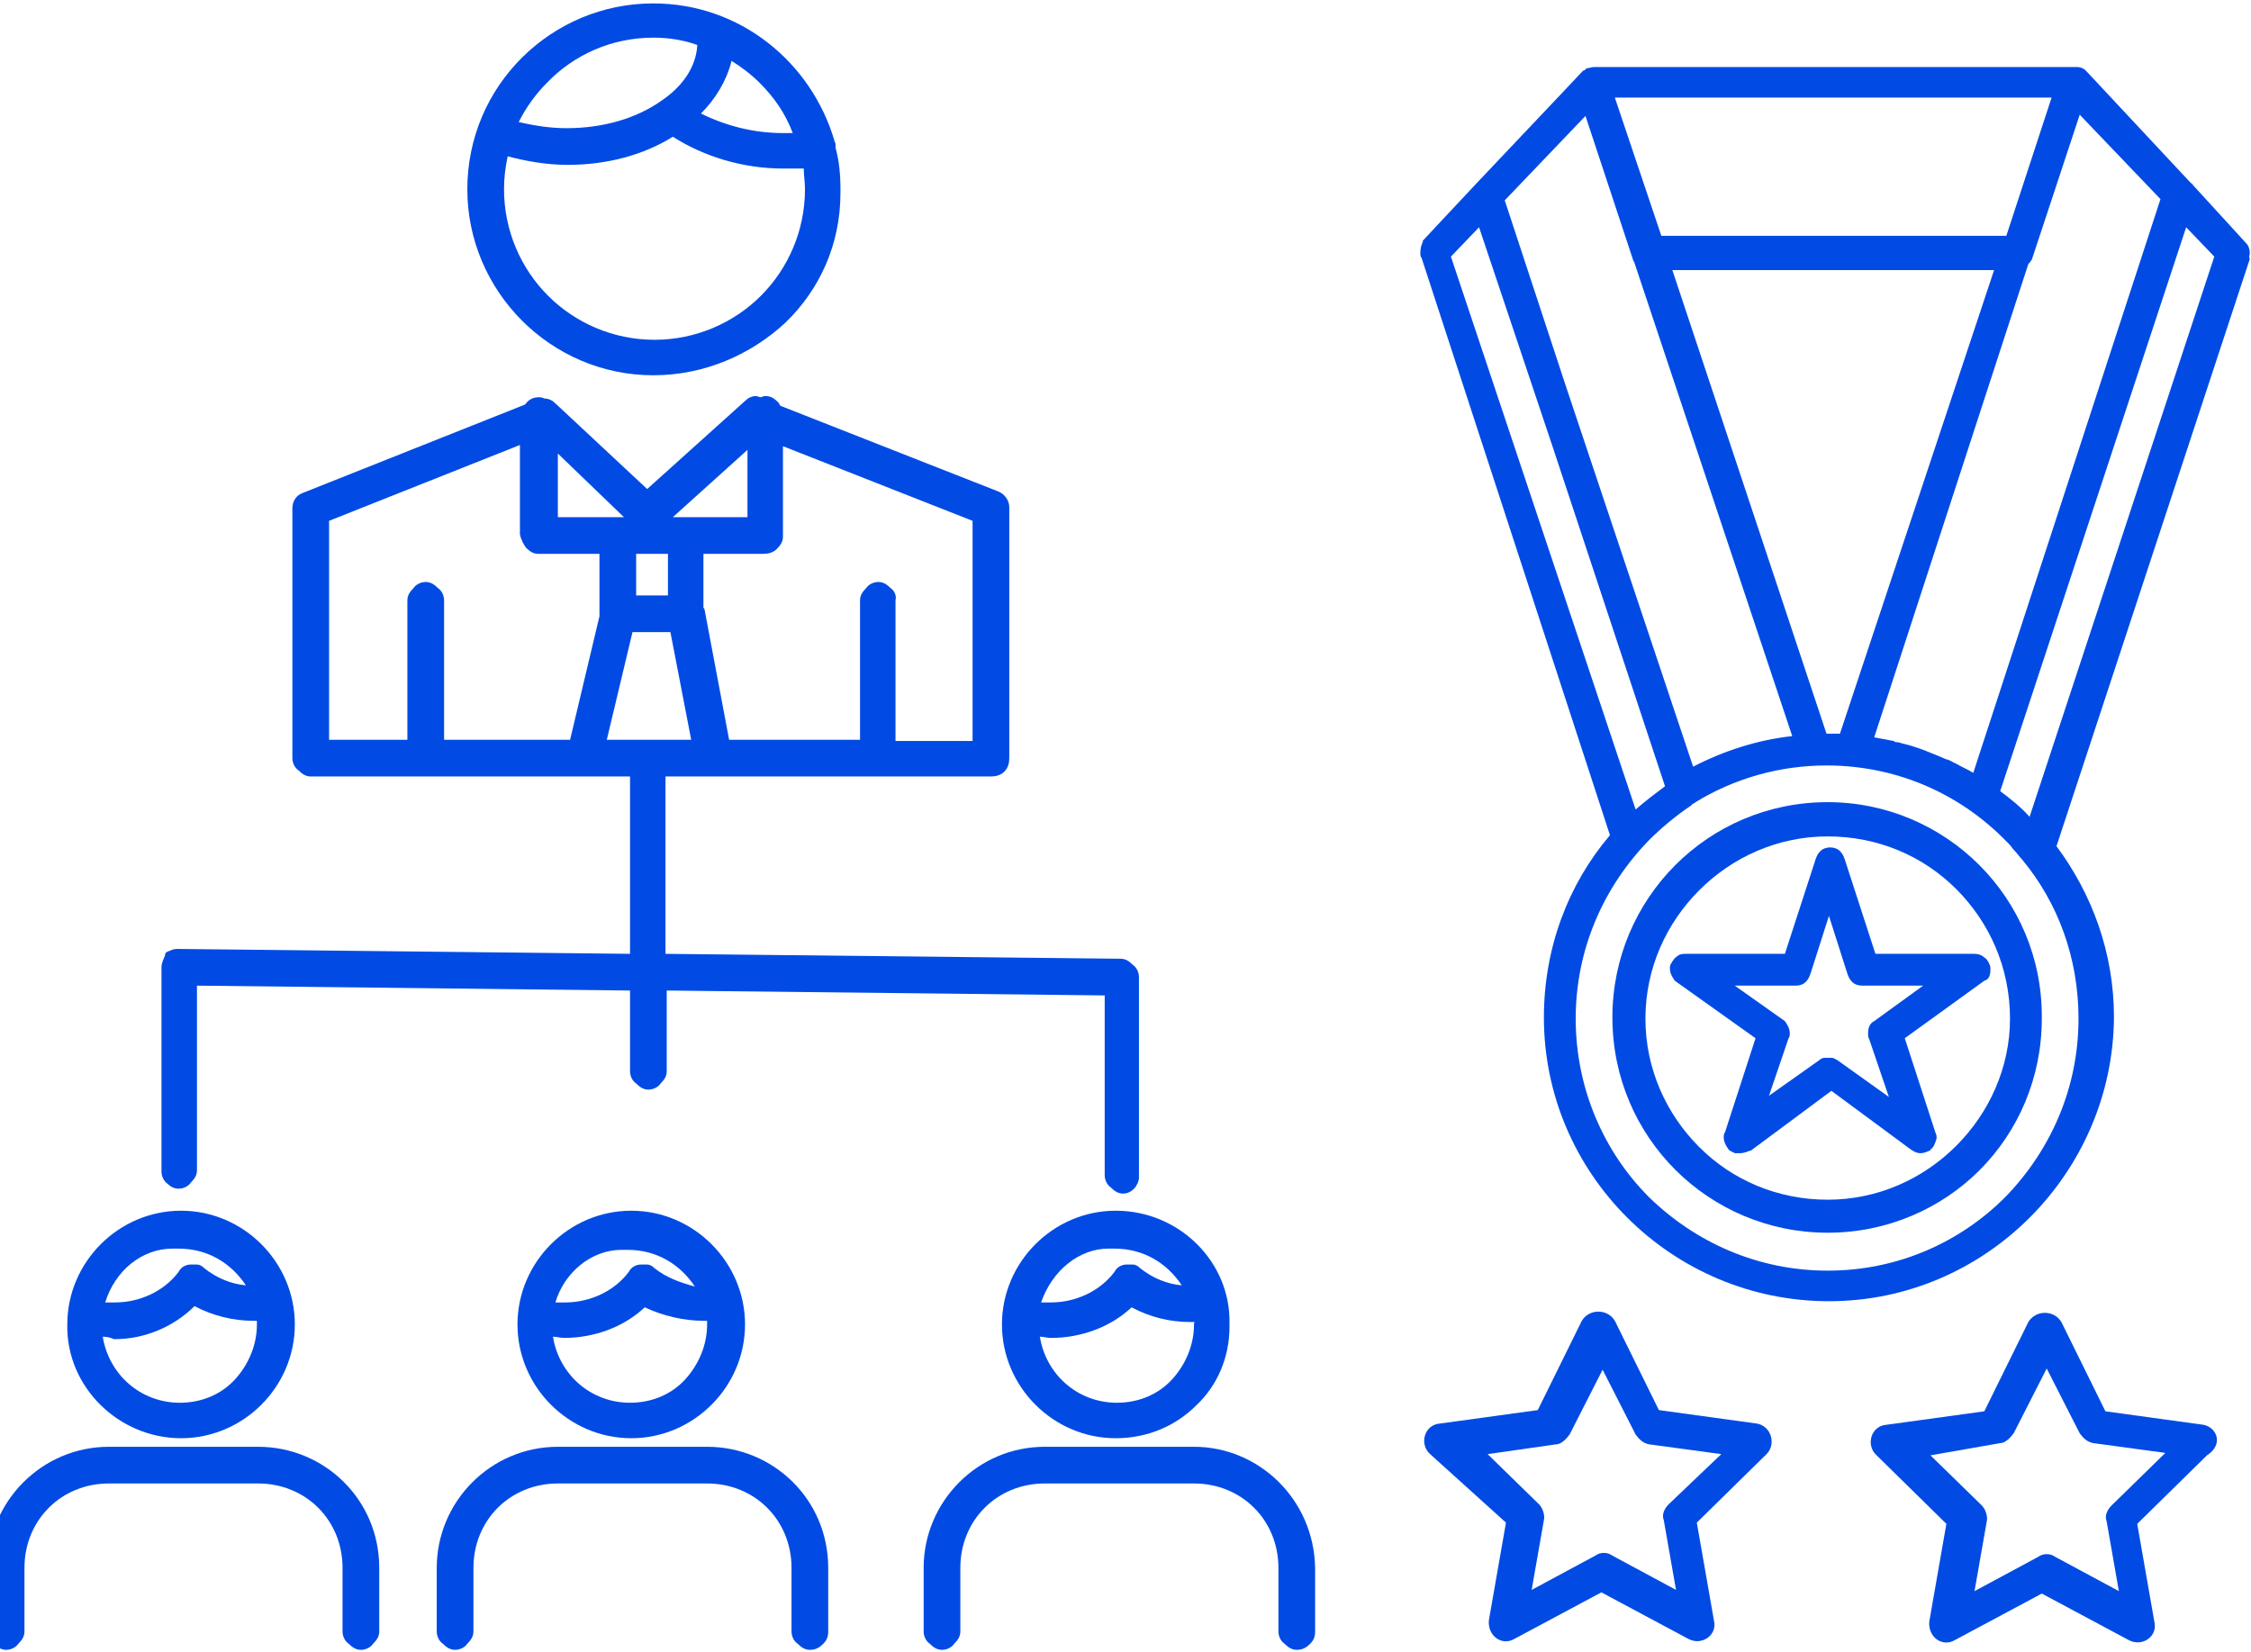
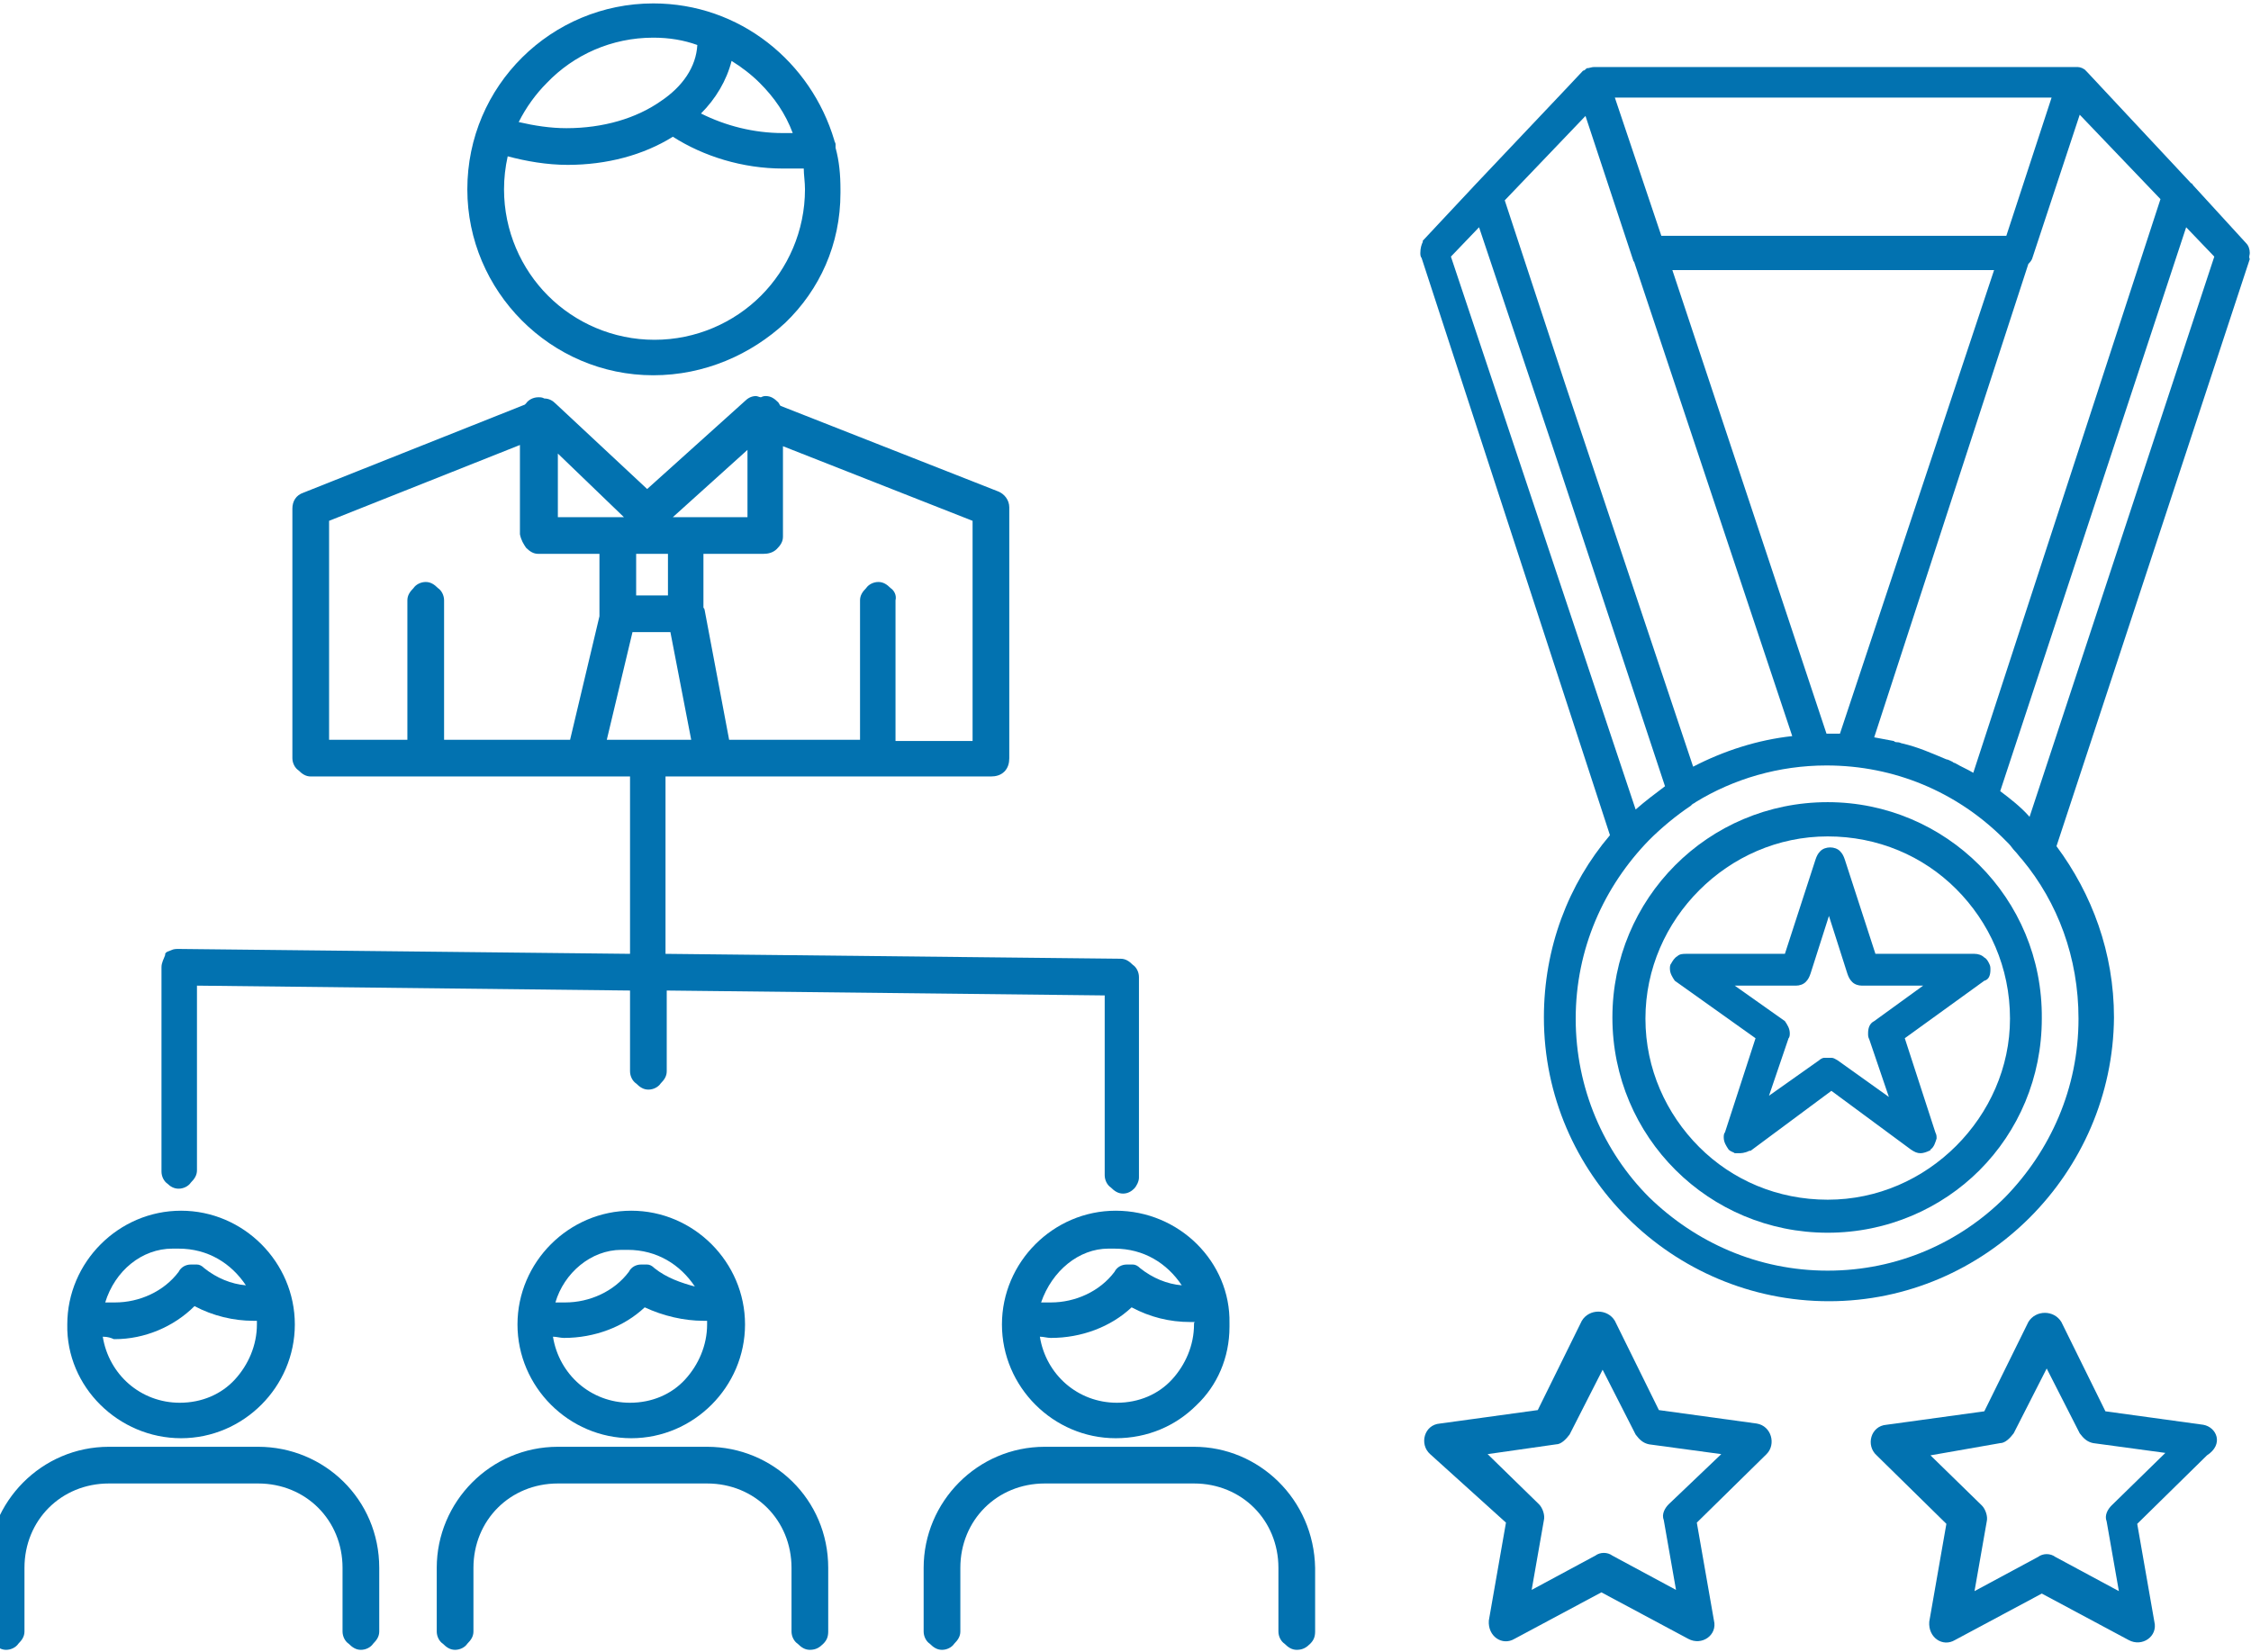
<svg xmlns="http://www.w3.org/2000/svg" width="184" height="135" viewBox="0 0 184 135" fill="none">
-   <path d="M143.6 116.379L135.6 115.279L132 107.979C131.4 106.979 129.9 106.979 129.3 107.979L125.7 115.279L117.7 116.379C116.4 116.479 116 118.079 116.9 118.879L123.1 124.479L121.7 132.479C121.6 133.779 122.8 134.579 123.8 133.979L130.9 130.179L138 133.979C139.1 134.579 140.4 133.679 140.1 132.479L138.7 124.479L144.4 118.879C145.2 118.079 144.8 116.579 143.6 116.379ZM136.4 122.979C136.1 123.279 135.8 123.779 136 124.279L137 129.979L131.8 127.179C131.4 126.879 130.8 126.879 130.4 127.179L125.2 129.979L126.2 124.279C126.3 123.879 126.1 123.279 125.8 122.979L121.6 118.879L127.2 118.079C127.6 118.079 128 117.679 128.3 117.279L131 111.979L133.7 117.279C134 117.679 134.3 117.979 134.8 118.079L140.7 118.879L136.4 122.979Z" fill="#014BE4" />
-   <path d="M180.1 116.479L172.1 115.379L168.5 108.079C167.9 107.079 166.4 107.079 165.8 108.079L162.2 115.379L154.2 116.479C152.9 116.579 152.5 118.179 153.4 118.979L159.1 124.579L157.7 132.579C157.6 133.879 158.8 134.679 159.8 134.079L166.9 130.279L174 134.079C175.1 134.679 176.4 133.779 176.1 132.579L174.7 124.579L180.4 118.979C181.8 118.079 181.2 116.679 180.1 116.479ZM172.6 123.079C172.3 123.379 172 123.879 172.2 124.379L173.2 130.079L168 127.279C167.6 126.979 167 126.979 166.6 127.279L161.4 130.079L162.4 124.379C162.5 123.979 162.3 123.379 162 123.079L157.8 118.979L163.5 117.979C163.9 117.979 164.3 117.579 164.6 117.179L167.3 111.879L170 117.179C170.3 117.579 170.6 117.879 171.1 117.979L177 118.779L172.6 123.079Z" fill="#014BE4" />
-   <path d="M149.4 65.579C139.6 65.579 131.8 73.479 131.8 83.179C131.8 92.979 139.7 100.779 149.4 100.779C154.3 100.779 158.7 98.779 161.8 95.679C165 92.479 166.9 88.079 166.9 83.279C167 73.379 159 65.579 149.4 65.579ZM149.4 98.079C145.3 98.079 141.6 96.479 138.9 93.779C136.2 91.079 134.5 87.379 134.5 83.279C134.5 79.179 136.2 75.479 138.9 72.779C141.6 70.079 145.3 68.379 149.4 68.379C153.5 68.379 157.2 69.979 159.9 72.679C162.6 75.379 164.3 79.079 164.3 83.279C164.3 87.279 162.6 90.979 159.9 93.679C157.2 96.379 153.5 98.079 149.4 98.079Z" fill="#014BE4" />
-   <path d="M183.9 20.679C183.9 20.379 183.8 20.079 183.6 19.879L179.3 15.179C179.2 15.079 179.2 14.979 179.1 14.979L170.6 5.879C170.5 5.779 170.4 5.679 170.4 5.679C170.1 5.479 169.9 5.479 169.7 5.479H130.4C130.3 5.479 130.3 5.479 130.3 5.479C130.1 5.479 129.9 5.579 129.7 5.579C129.6 5.679 129.5 5.779 129.4 5.779L127.8 7.479L120.7 14.979L116.3 19.679V19.779C116.2 19.979 116.1 20.279 116.1 20.679C116.1 20.779 116.1 20.979 116.2 21.079L131.6 68.279C128.2 72.279 126.2 77.479 126.2 83.179C126.2 95.979 136.7 106.379 149.5 106.379C162.3 106.379 172.7 95.879 172.8 83.179C172.8 77.879 171 73.079 168.1 69.179L183.9 21.179C183.8 20.979 183.9 20.879 183.9 20.679ZM149.4 103.879C143.7 103.879 138.6 101.579 134.8 97.879C131.1 94.179 128.8 88.979 128.8 83.279C128.8 77.579 131.1 72.479 134.8 68.679C135.8 67.679 137 66.679 138.2 65.879L138.3 65.779C138.4 65.679 138.5 65.679 138.6 65.579C141.7 63.679 145.4 62.579 149.3 62.579C154.9 62.579 159.9 64.779 163.6 68.379C163.8 68.579 164 68.779 164.2 68.979C164.4 69.179 164.5 69.379 164.7 69.579C164.9 69.779 165.1 70.079 165.3 70.279C168.2 73.779 169.9 78.279 169.9 83.279C169.9 88.979 167.6 94.079 163.9 97.879C160.2 101.579 155.1 103.879 149.4 103.879ZM150.4 59.979C150.1 59.979 149.7 59.979 149.4 59.979H149.3L136.7 22.079H163L150.4 59.979ZM138.4 62.679L128 31.579L123 16.379L129.6 9.479L133.5 21.279C133.5 21.379 133.6 21.379 133.6 21.479L146.5 60.179C143.7 60.479 140.9 61.379 138.4 62.679ZM161.3 63.179C160.8 62.879 160.3 62.679 159.8 62.379C159.7 62.379 159.6 62.279 159.6 62.279C159.4 62.179 159.2 62.079 159.1 62.079C157.9 61.579 156.8 61.079 155.5 60.779C155.4 60.779 155.3 60.679 155.1 60.679C155 60.679 154.9 60.679 154.8 60.579C154.3 60.479 153.7 60.379 153.2 60.279L165.8 21.579C165.9 21.479 166 21.379 166.1 21.179L170 9.379L176.6 16.279L161.3 63.179ZM164 19.279H135.8L132 7.979H167.7L164 19.279ZM120.9 18.579L126.9 36.479L136.1 64.279C135.3 64.879 134.5 65.479 133.7 66.179L118.6 20.979L120.9 18.579ZM163.5 64.679L178.7 18.579L181 20.979L165.9 66.779C165.2 65.979 164.3 65.279 163.5 64.679Z" fill="#014BE4" />
-   <path d="M162.7 79.279C162.7 79.079 162.7 78.979 162.6 78.779C162.5 78.579 162.4 78.379 162.2 78.279C162 78.079 161.7 77.979 161.4 77.979H153.3L150.8 70.279C150.7 69.979 150.6 69.779 150.4 69.579C150.2 69.379 149.9 69.279 149.6 69.279C149.3 69.279 149 69.379 148.8 69.579C148.6 69.779 148.5 69.979 148.4 70.279L145.9 77.979H137.8C137.6 77.979 137.3 77.979 137.1 78.179C136.9 78.279 136.7 78.579 136.6 78.779C136.5 78.879 136.5 79.079 136.5 79.179C136.5 79.579 136.7 79.879 136.9 80.179L143.5 84.879L141 92.579C140.9 92.679 140.9 92.879 140.9 92.979C140.9 93.379 141.1 93.679 141.3 93.979C141.5 94.179 141.7 94.179 141.8 94.279C141.9 94.279 142.1 94.279 142.1 94.279C142.3 94.279 142.6 94.279 143 94.079H143.1L149.7 89.179L156.2 93.979C156.5 94.179 156.7 94.279 157 94.279C157.2 94.279 157.5 94.179 157.7 94.079C157.7 94.079 157.8 94.079 157.8 93.979C158.1 93.779 158.2 93.379 158.3 93.079C158.3 92.879 158.3 92.779 158.2 92.579L155.7 84.879L162.2 80.179C162.6 80.079 162.7 79.679 162.7 79.279ZM150.2 86.679C150 86.579 149.9 86.479 149.7 86.479C149.6 86.479 149.4 86.479 149.4 86.479C149.3 86.479 149.2 86.479 149.1 86.479C149 86.479 148.8 86.579 148.7 86.679L144.6 89.579L146.2 84.879C146.3 84.779 146.3 84.579 146.3 84.479C146.3 84.079 146.1 83.779 145.9 83.479L141.8 80.579H146.8C147.1 80.579 147.4 80.479 147.6 80.279C147.8 80.079 147.9 79.879 148 79.579L149.5 74.879L151 79.579C151.1 79.879 151.2 80.079 151.4 80.279C151.6 80.479 151.9 80.579 152.2 80.579H157.2L153.2 83.479C152.8 83.679 152.7 84.079 152.7 84.479C152.7 84.679 152.7 84.779 152.8 84.979L154.4 89.679L150.2 86.679Z" fill="#014BE4" />
-   <path d="M53.4 30.679C57.6 30.679 61.4 28.979 64.2 26.379C67 23.679 68.7 19.979 68.7 15.779V15.479C68.7 14.279 68.6 13.179 68.3 12.079C68.3 11.979 68.3 11.879 68.3 11.779C68.3 11.679 68.2 11.579 68.2 11.479C66.3 5.079 60.5 0.279 53.4 0.279C45.1 0.279 38.2 6.979 38.2 15.479C38.2 23.779 45 30.679 53.4 30.679ZM53.4 3.079C54.7 3.079 55.9 3.279 57 3.679C56.9 5.479 55.8 7.079 54 8.279C52 9.679 49.3 10.479 46.3 10.479C45 10.479 43.7 10.279 42.4 9.979C43 8.779 43.8 7.679 44.7 6.779C46.9 4.479 50 3.079 53.4 3.079ZM65.8 15.479C65.8 18.879 64.4 21.979 62.2 24.179C60 26.379 56.9 27.779 53.5 27.779C50.1 27.779 47 26.379 44.8 24.179C42.6 21.979 41.2 18.879 41.2 15.479C41.2 14.579 41.3 13.679 41.5 12.779C43 13.179 44.7 13.479 46.4 13.479C49.6 13.479 52.6 12.679 55 11.179C57.5 12.779 60.7 13.779 64 13.779C64.6 13.779 65.2 13.779 65.7 13.779C65.7 14.279 65.8 14.879 65.8 15.479ZM64 10.879C61.6 10.879 59.3 10.279 57.3 9.279C58.5 8.079 59.4 6.579 59.8 4.979C60.6 5.479 61.4 6.079 62.1 6.779C63.3 7.979 64.2 9.279 64.8 10.879C64.6 10.879 64.3 10.879 64 10.879Z" fill="#014BE4" />
-   <path d="M91.2 98.979C86.1 98.979 81.9 103.179 81.9 108.279C81.9 113.379 86.1 117.579 91.2 117.579C93.8 117.579 96.1 116.579 97.8 114.879C99.5 113.279 100.5 110.979 100.5 108.479V108.179C100.6 103.179 96.4 98.979 91.2 98.979ZM97.6 108.279C97.6 109.979 96.9 111.579 95.8 112.779C94.7 113.979 93.1 114.679 91.3 114.679C88.1 114.679 85.5 112.379 85 109.279C85.3 109.279 85.6 109.379 85.9 109.379C88.4 109.379 90.8 108.479 92.5 106.879C94 107.679 95.6 108.079 97.3 108.079C97.4 108.079 97.5 108.079 97.7 108.079C97.6 108.079 97.6 108.179 97.6 108.279ZM90.6 102.079C90.8 102.079 90.9 102.079 91.1 102.079C93.5 102.079 95.4 103.279 96.6 105.079C95.4 104.979 94.2 104.479 93.2 103.679C93 103.479 92.8 103.379 92.6 103.379C92.4 103.379 92.2 103.379 92.1 103.379C91.7 103.379 91.3 103.579 91.1 103.979C89.9 105.579 87.9 106.479 85.9 106.479C85.6 106.479 85.4 106.479 85.1 106.479C86 103.879 88.2 102.079 90.6 102.079Z" fill="#014BE4" />
-   <path d="M42.3 108.279C42.3 113.379 46.5 117.579 51.6 117.579C56.7 117.579 60.9 113.379 60.9 108.279C60.9 103.179 56.7 98.979 51.6 98.979C46.5 98.979 42.3 103.179 42.3 108.279ZM57.5 107.979C57.6 107.979 57.7 107.979 57.8 107.979C57.8 108.079 57.8 108.179 57.8 108.279C57.8 109.979 57.1 111.579 56 112.779C54.9 113.979 53.3 114.679 51.5 114.679C48.3 114.679 45.7 112.379 45.2 109.279C45.5 109.279 45.8 109.379 46.1 109.379C48.6 109.379 51 108.479 52.7 106.879C54.2 107.579 55.9 107.979 57.5 107.979ZM53.5 103.679C53.3 103.479 53.1 103.379 52.9 103.379C52.7 103.379 52.5 103.379 52.4 103.379C52 103.379 51.6 103.579 51.4 103.979C50.2 105.579 48.2 106.479 46.2 106.479C45.9 106.479 45.7 106.479 45.4 106.479C46.1 104.079 48.3 102.179 50.8 102.179C51 102.179 51.1 102.179 51.3 102.179C53.7 102.179 55.6 103.379 56.8 105.179C55.7 104.879 54.5 104.479 53.5 103.679Z" fill="#014BE4" />
-   <path d="M57.8 118.279H45.6C40.1 118.279 35.7 122.779 35.7 128.179V133.379C35.7 133.779 35.9 134.179 36.2 134.379C36.5 134.679 36.8 134.879 37.2 134.879C37.6 134.879 38 134.679 38.2 134.379C38.5 134.079 38.7 133.779 38.7 133.379V128.179C38.7 124.279 41.7 121.279 45.6 121.279H57.8C61.7 121.279 64.7 124.279 64.7 128.179V133.379C64.7 133.779 64.9 134.179 65.2 134.379C65.5 134.679 65.8 134.879 66.2 134.879C66.7 134.879 67 134.679 67.3 134.379C67.6 134.079 67.7 133.779 67.7 133.379V128.179C67.7 122.579 63.2 118.279 57.8 118.279Z" fill="#014BE4" />
-   <path d="M97.6 118.279H85.4C79.9 118.279 75.5 122.779 75.5 128.179V133.379C75.5 133.779 75.7 134.179 76 134.379C76.3 134.679 76.6 134.879 77 134.879C77.4 134.879 77.8 134.679 78 134.379C78.3 134.079 78.5 133.779 78.5 133.379V128.179C78.5 124.279 81.5 121.279 85.4 121.279H97.6C101.5 121.279 104.5 124.279 104.5 128.179V133.379C104.5 133.779 104.7 134.179 105 134.379C105.3 134.679 105.6 134.879 106 134.879C106.5 134.879 106.8 134.679 107.1 134.379C107.4 134.079 107.5 133.779 107.5 133.379V128.179C107.4 122.579 102.9 118.279 97.6 118.279Z" fill="#014BE4" />
-   <path d="M14.8 117.579C19.9 117.579 24.1 113.379 24.1 108.279C24.1 103.179 19.9 98.979 14.8 98.979C9.7 98.979 5.5 103.179 5.5 108.279C5.4 113.379 9.7 117.579 14.8 117.579ZM14.1 102.079C14.3 102.079 14.4 102.079 14.6 102.079C17 102.079 18.9 103.279 20.1 105.079C18.9 104.979 17.7 104.479 16.7 103.679C16.5 103.479 16.3 103.379 16.1 103.379C15.9 103.379 15.7 103.379 15.6 103.379C15.2 103.379 14.8 103.579 14.6 103.979C13.4 105.579 11.4 106.479 9.4 106.479C9.1 106.479 8.9 106.479 8.6 106.479C9.4 103.879 11.6 102.079 14.1 102.079ZM9.3 109.479H9.4C11.8 109.479 14.2 108.479 15.9 106.779C17.4 107.579 19.1 107.979 20.7 107.979C20.8 107.979 20.9 107.979 21 107.979C21 108.079 21 108.179 21 108.279C21 109.979 20.3 111.579 19.2 112.779C18.1 113.979 16.5 114.679 14.7 114.679C11.5 114.679 8.9 112.379 8.4 109.279C8.8 109.279 9.1 109.379 9.3 109.479Z" fill="#014BE4" />
-   <path d="M21.1 118.279H8.9C3.4 118.279 -1 122.779 -1 128.179V133.379C-1 133.779 -0.8 134.179 -0.5 134.379C-0.2 134.679 0.1 134.879 0.5 134.879C0.9 134.879 1.3 134.679 1.5 134.379C1.8 134.079 2 133.779 2 133.379V128.179C2 124.279 5 121.279 8.9 121.279H21.1C25 121.279 28 124.279 28 128.179V133.379C28 133.779 28.2 134.179 28.5 134.379C28.8 134.679 29.1 134.879 29.5 134.879C29.9 134.879 30.3 134.679 30.5 134.379C30.8 134.079 31 133.779 31 133.379V128.179C31 122.579 26.5 118.279 21.1 118.279Z" fill="#014BE4" />
-   <path d="M14.6 97.179C15 97.179 15.4 96.979 15.6 96.679C15.9 96.379 16.1 96.079 16.1 95.679V80.579L51.5 80.979V87.579C51.5 87.979 51.7 88.379 52 88.579C52.3 88.879 52.6 89.079 53 89.079C53.4 89.079 53.8 88.879 54 88.579C54.3 88.279 54.5 87.979 54.5 87.579V80.979L90.3 81.379V96.079C90.3 96.479 90.5 96.879 90.8 97.079C91.1 97.379 91.4 97.579 91.8 97.579C92.2 97.579 92.5 97.379 92.7 97.179C92.9 96.979 93.1 96.579 93.1 96.279V79.879C93.1 79.479 92.9 79.079 92.6 78.879C92.3 78.579 92 78.379 91.6 78.379L54.4 77.979V63.479H81C81.4 63.479 81.8 63.379 82.1 63.079C82.4 62.779 82.5 62.379 82.5 61.979V41.479C82.5 40.879 82.1 40.379 81.6 40.179L63.8 33.179C63.7 33.079 63.7 32.979 63.6 32.879C63.3 32.579 63 32.379 62.6 32.379C62.5 32.379 62.4 32.379 62.2 32.479C62.1 32.479 61.9 32.379 61.8 32.379C61.4 32.379 61.1 32.579 60.9 32.779L52.9 39.979L45.4 32.979C45.2 32.779 44.9 32.579 44.5 32.579C44.3 32.479 44.2 32.479 44 32.479C43.6 32.479 43.2 32.679 43 32.979L42.9 33.079L24.8 40.279C24.2 40.479 23.9 40.979 23.9 41.579V61.979C23.9 62.379 24.1 62.779 24.4 62.979C24.7 63.279 25 63.479 25.4 63.479H51.5V77.979L14.6 77.579C14.4 77.579 14.2 77.579 14 77.679C13.8 77.779 13.6 77.779 13.5 77.979V78.079C13.4 78.379 13.2 78.679 13.2 79.079V95.779C13.2 96.179 13.4 96.579 13.7 96.779C13.9 96.979 14.2 97.179 14.6 97.179ZM54.6 45.279V48.679H52V45.279H54.6ZM54.8 51.679L56.5 60.479H49.6L51.7 51.679H54.8ZM72.8 48.079C72.5 47.779 72.2 47.579 71.8 47.579C71.4 47.579 71 47.779 70.8 48.079C70.5 48.379 70.3 48.679 70.3 49.079V60.479H59.6L57.6 49.879C57.6 49.779 57.5 49.679 57.5 49.679V45.279H62.4C62.8 45.279 63.2 45.179 63.5 44.879C63.8 44.579 64 44.279 64 43.879V36.479L79.5 42.579V60.579H73.2V49.079C73.3 48.679 73.1 48.279 72.8 48.079ZM55 42.279L61.1 36.779V42.279H55ZM45.6 42.279V37.079L51 42.279H45.6ZM43 44.779C43.3 45.079 43.6 45.279 44 45.279H49V50.179C49 50.279 49 50.279 49 50.379L46.6 60.479H36.3V49.079C36.3 48.679 36.1 48.279 35.8 48.079C35.5 47.779 35.2 47.579 34.8 47.579C34.4 47.579 34 47.779 33.8 48.079C33.5 48.379 33.3 48.679 33.3 49.079V60.479H26.9V42.579L42.5 36.379V43.679C42.6 44.179 42.8 44.479 43 44.779Z" fill="#014BE4" />
+   <path d="M143.6 116.379L135.6 115.279L132 107.979C131.4 106.979 129.9 106.979 129.3 107.979L125.7 115.279L117.7 116.379C116.4 116.479 116 118.079 116.9 118.879L123.1 124.479L121.7 132.479C121.6 133.779 122.8 134.579 123.8 133.979L130.9 130.179L138 133.979C139.1 134.579 140.4 133.679 140.1 132.479L138.7 124.479L144.4 118.879C145.2 118.079 144.8 116.579 143.6 116.379ZM136.4 122.979C136.1 123.279 135.8 123.779 136 124.279L137 129.979L131.8 127.179C131.4 126.879 130.8 126.879 130.4 127.179L125.2 129.979L126.2 124.279C126.3 123.879 126.1 123.279 125.8 122.979L121.6 118.879L127.2 118.079C127.6 118.079 128 117.679 128.3 117.279L131 111.979L133.7 117.279C134 117.679 134.3 117.979 134.8 118.079L140.7 118.879L136.4 122.979Z" fill="#0272B0" />
+   <path d="M180.1 116.479L172.1 115.379L168.5 108.079C167.9 107.079 166.4 107.079 165.8 108.079L162.2 115.379L154.2 116.479C152.9 116.579 152.5 118.179 153.4 118.979L159.1 124.579L157.7 132.579C157.6 133.879 158.8 134.679 159.8 134.079L166.9 130.279L174 134.079C175.1 134.679 176.4 133.779 176.1 132.579L174.7 124.579L180.4 118.979C181.8 118.079 181.2 116.679 180.1 116.479ZM172.6 123.079C172.3 123.379 172 123.879 172.2 124.379L173.2 130.079L168 127.279C167.6 126.979 167 126.979 166.6 127.279L161.4 130.079L162.4 124.379C162.5 123.979 162.3 123.379 162 123.079L157.8 118.979L163.5 117.979C163.9 117.979 164.3 117.579 164.6 117.179L167.3 111.879L170 117.179C170.3 117.579 170.6 117.879 171.1 117.979L177 118.779L172.6 123.079Z" fill="#0272B0" />
+   <path d="M149.4 65.579C139.6 65.579 131.8 73.479 131.8 83.179C131.8 92.979 139.7 100.779 149.4 100.779C154.3 100.779 158.7 98.779 161.8 95.679C165 92.479 166.9 88.079 166.9 83.279C167 73.379 159 65.579 149.4 65.579ZM149.4 98.079C145.3 98.079 141.6 96.479 138.9 93.779C136.2 91.079 134.5 87.379 134.5 83.279C134.5 79.179 136.2 75.479 138.9 72.779C141.6 70.079 145.3 68.379 149.4 68.379C153.5 68.379 157.2 69.979 159.9 72.679C162.6 75.379 164.3 79.079 164.3 83.279C164.3 87.279 162.6 90.979 159.9 93.679C157.2 96.379 153.5 98.079 149.4 98.079Z" fill="#0272B0" />
+   <path d="M183.9 20.679C183.9 20.379 183.8 20.079 183.6 19.879L179.3 15.179C179.2 15.079 179.2 14.979 179.1 14.979L170.6 5.879C170.5 5.779 170.4 5.679 170.4 5.679C170.1 5.479 169.9 5.479 169.7 5.479H130.4C130.3 5.479 130.3 5.479 130.3 5.479C130.1 5.479 129.9 5.579 129.7 5.579C129.6 5.679 129.5 5.779 129.4 5.779L127.8 7.479L120.7 14.979L116.3 19.679V19.779C116.2 19.979 116.1 20.279 116.1 20.679C116.1 20.779 116.1 20.979 116.2 21.079L131.6 68.279C128.2 72.279 126.2 77.479 126.2 83.179C126.2 95.979 136.7 106.379 149.5 106.379C162.3 106.379 172.7 95.879 172.8 83.179C172.8 77.879 171 73.079 168.1 69.179L183.9 21.179C183.8 20.979 183.9 20.879 183.9 20.679ZM149.4 103.879C143.7 103.879 138.6 101.579 134.8 97.879C131.1 94.179 128.8 88.979 128.8 83.279C128.8 77.579 131.1 72.479 134.8 68.679C135.8 67.679 137 66.679 138.2 65.879L138.3 65.779C138.4 65.679 138.5 65.679 138.6 65.579C141.7 63.679 145.4 62.579 149.3 62.579C154.9 62.579 159.9 64.779 163.6 68.379C163.8 68.579 164 68.779 164.2 68.979C164.4 69.179 164.5 69.379 164.7 69.579C164.9 69.779 165.1 70.079 165.3 70.279C168.2 73.779 169.9 78.279 169.9 83.279C169.9 88.979 167.6 94.079 163.9 97.879C160.2 101.579 155.1 103.879 149.4 103.879ZM150.4 59.979C150.1 59.979 149.7 59.979 149.4 59.979H149.3L136.7 22.079H163L150.4 59.979ZM138.4 62.679L128 31.579L123 16.379L129.6 9.479L133.5 21.279C133.5 21.379 133.6 21.379 133.6 21.479L146.5 60.179C143.7 60.479 140.9 61.379 138.4 62.679ZM161.3 63.179C160.8 62.879 160.3 62.679 159.8 62.379C159.7 62.379 159.6 62.279 159.6 62.279C159.4 62.179 159.2 62.079 159.1 62.079C157.9 61.579 156.8 61.079 155.5 60.779C155.4 60.779 155.3 60.679 155.1 60.679C155 60.679 154.9 60.679 154.8 60.579C154.3 60.479 153.7 60.379 153.2 60.279L165.8 21.579C165.9 21.479 166 21.379 166.1 21.179L170 9.379L176.6 16.279L161.3 63.179ZM164 19.279H135.8L132 7.979H167.7L164 19.279ZM120.9 18.579L126.9 36.479L136.1 64.279C135.3 64.879 134.5 65.479 133.7 66.179L118.6 20.979L120.9 18.579ZM163.5 64.679L178.7 18.579L181 20.979L165.9 66.779C165.2 65.979 164.3 65.279 163.5 64.679Z" fill="#0272B0" />
+   <path d="M162.7 79.279C162.7 79.079 162.7 78.979 162.6 78.779C162.5 78.579 162.4 78.379 162.2 78.279C162 78.079 161.7 77.979 161.4 77.979H153.3L150.8 70.279C150.7 69.979 150.6 69.779 150.4 69.579C150.2 69.379 149.9 69.279 149.6 69.279C149.3 69.279 149 69.379 148.8 69.579C148.6 69.779 148.5 69.979 148.4 70.279L145.9 77.979H137.8C137.6 77.979 137.3 77.979 137.1 78.179C136.9 78.279 136.7 78.579 136.6 78.779C136.5 78.879 136.5 79.079 136.5 79.179C136.5 79.579 136.7 79.879 136.9 80.179L143.5 84.879L141 92.579C140.9 92.679 140.9 92.879 140.9 92.979C140.9 93.379 141.1 93.679 141.3 93.979C141.5 94.179 141.7 94.179 141.8 94.279C141.9 94.279 142.1 94.279 142.1 94.279C142.3 94.279 142.6 94.279 143 94.079H143.1L149.7 89.179L156.2 93.979C156.5 94.179 156.7 94.279 157 94.279C157.2 94.279 157.5 94.179 157.7 94.079C157.7 94.079 157.8 94.079 157.8 93.979C158.1 93.779 158.2 93.379 158.3 93.079C158.3 92.879 158.3 92.779 158.2 92.579L155.7 84.879L162.2 80.179C162.6 80.079 162.7 79.679 162.7 79.279ZM150.2 86.679C150 86.579 149.9 86.479 149.7 86.479C149.6 86.479 149.4 86.479 149.4 86.479C149.3 86.479 149.2 86.479 149.1 86.479C149 86.479 148.8 86.579 148.7 86.679L144.6 89.579L146.2 84.879C146.3 84.779 146.3 84.579 146.3 84.479C146.3 84.079 146.1 83.779 145.9 83.479L141.8 80.579H146.8C147.1 80.579 147.4 80.479 147.6 80.279C147.8 80.079 147.9 79.879 148 79.579L149.5 74.879L151 79.579C151.1 79.879 151.2 80.079 151.4 80.279C151.6 80.479 151.9 80.579 152.2 80.579H157.2L153.2 83.479C152.8 83.679 152.7 84.079 152.7 84.479C152.7 84.679 152.7 84.779 152.8 84.979L154.4 89.679L150.2 86.679Z" fill="#0272B0" />
+   <path d="M53.4 30.679C57.6 30.679 61.4 28.979 64.2 26.379C67 23.679 68.7 19.979 68.7 15.779V15.479C68.7 14.279 68.6 13.179 68.3 12.079C68.3 11.979 68.3 11.879 68.3 11.779C68.3 11.679 68.2 11.579 68.2 11.479C66.3 5.079 60.5 0.279 53.4 0.279C45.1 0.279 38.2 6.979 38.2 15.479C38.2 23.779 45 30.679 53.4 30.679ZM53.4 3.079C54.7 3.079 55.9 3.279 57 3.679C56.9 5.479 55.8 7.079 54 8.279C52 9.679 49.3 10.479 46.3 10.479C45 10.479 43.7 10.279 42.4 9.979C43 8.779 43.8 7.679 44.7 6.779C46.9 4.479 50 3.079 53.4 3.079ZM65.8 15.479C65.8 18.879 64.4 21.979 62.2 24.179C60 26.379 56.9 27.779 53.5 27.779C50.1 27.779 47 26.379 44.8 24.179C42.6 21.979 41.2 18.879 41.2 15.479C41.2 14.579 41.3 13.679 41.5 12.779C43 13.179 44.7 13.479 46.4 13.479C49.6 13.479 52.6 12.679 55 11.179C57.5 12.779 60.7 13.779 64 13.779C64.6 13.779 65.2 13.779 65.7 13.779C65.7 14.279 65.8 14.879 65.8 15.479ZM64 10.879C61.6 10.879 59.3 10.279 57.3 9.279C58.5 8.079 59.4 6.579 59.8 4.979C60.6 5.479 61.4 6.079 62.1 6.779C63.3 7.979 64.2 9.279 64.8 10.879C64.6 10.879 64.3 10.879 64 10.879Z" fill="#0272B0" />
+   <path d="M91.2 98.979C86.1 98.979 81.9 103.179 81.9 108.279C81.9 113.379 86.1 117.579 91.2 117.579C93.8 117.579 96.1 116.579 97.8 114.879C99.5 113.279 100.5 110.979 100.5 108.479V108.179C100.6 103.179 96.4 98.979 91.2 98.979ZM97.6 108.279C97.6 109.979 96.9 111.579 95.8 112.779C94.7 113.979 93.1 114.679 91.3 114.679C88.1 114.679 85.5 112.379 85 109.279C85.3 109.279 85.6 109.379 85.9 109.379C88.4 109.379 90.8 108.479 92.5 106.879C94 107.679 95.6 108.079 97.3 108.079C97.4 108.079 97.5 108.079 97.7 108.079C97.6 108.079 97.6 108.179 97.6 108.279ZM90.6 102.079C90.8 102.079 90.9 102.079 91.1 102.079C93.5 102.079 95.4 103.279 96.6 105.079C95.4 104.979 94.2 104.479 93.2 103.679C93 103.479 92.8 103.379 92.6 103.379C92.4 103.379 92.2 103.379 92.1 103.379C91.7 103.379 91.3 103.579 91.1 103.979C89.9 105.579 87.9 106.479 85.9 106.479C85.6 106.479 85.4 106.479 85.1 106.479C86 103.879 88.2 102.079 90.6 102.079Z" fill="#0272B0" />
+   <path d="M42.3 108.279C42.3 113.379 46.5 117.579 51.6 117.579C56.7 117.579 60.9 113.379 60.9 108.279C60.9 103.179 56.7 98.979 51.6 98.979C46.5 98.979 42.3 103.179 42.3 108.279ZM57.5 107.979C57.6 107.979 57.7 107.979 57.8 107.979C57.8 108.079 57.8 108.179 57.8 108.279C57.8 109.979 57.1 111.579 56 112.779C54.9 113.979 53.3 114.679 51.5 114.679C48.3 114.679 45.7 112.379 45.2 109.279C45.5 109.279 45.8 109.379 46.1 109.379C48.6 109.379 51 108.479 52.7 106.879C54.2 107.579 55.9 107.979 57.5 107.979ZM53.5 103.679C53.3 103.479 53.1 103.379 52.9 103.379C52.7 103.379 52.5 103.379 52.4 103.379C52 103.379 51.6 103.579 51.4 103.979C50.2 105.579 48.2 106.479 46.2 106.479C45.9 106.479 45.7 106.479 45.4 106.479C46.1 104.079 48.3 102.179 50.8 102.179C51 102.179 51.1 102.179 51.3 102.179C53.7 102.179 55.6 103.379 56.8 105.179C55.7 104.879 54.5 104.479 53.5 103.679Z" fill="#0272B0" />
+   <path d="M57.8 118.279H45.6C40.1 118.279 35.7 122.779 35.7 128.179V133.379C35.7 133.779 35.9 134.179 36.2 134.379C36.5 134.679 36.8 134.879 37.2 134.879C37.6 134.879 38 134.679 38.2 134.379C38.5 134.079 38.7 133.779 38.7 133.379V128.179C38.7 124.279 41.7 121.279 45.6 121.279H57.8C61.7 121.279 64.7 124.279 64.7 128.179V133.379C64.7 133.779 64.9 134.179 65.2 134.379C65.5 134.679 65.8 134.879 66.2 134.879C66.7 134.879 67 134.679 67.3 134.379C67.6 134.079 67.7 133.779 67.7 133.379V128.179C67.7 122.579 63.2 118.279 57.8 118.279Z" fill="#0272B0" />
+   <path d="M97.6 118.279H85.4C79.9 118.279 75.5 122.779 75.5 128.179V133.379C75.5 133.779 75.7 134.179 76 134.379C76.3 134.679 76.6 134.879 77 134.879C77.4 134.879 77.8 134.679 78 134.379C78.3 134.079 78.5 133.779 78.5 133.379V128.179C78.5 124.279 81.5 121.279 85.4 121.279H97.6C101.5 121.279 104.5 124.279 104.5 128.179V133.379C104.5 133.779 104.7 134.179 105 134.379C105.3 134.679 105.6 134.879 106 134.879C106.5 134.879 106.8 134.679 107.1 134.379C107.4 134.079 107.5 133.779 107.5 133.379V128.179C107.4 122.579 102.9 118.279 97.6 118.279Z" fill="#0272B0" />
+   <path d="M14.8 117.579C19.9 117.579 24.1 113.379 24.1 108.279C24.1 103.179 19.9 98.979 14.8 98.979C9.7 98.979 5.5 103.179 5.5 108.279C5.4 113.379 9.7 117.579 14.8 117.579ZM14.1 102.079C14.3 102.079 14.4 102.079 14.6 102.079C17 102.079 18.9 103.279 20.1 105.079C18.9 104.979 17.7 104.479 16.7 103.679C16.5 103.479 16.3 103.379 16.1 103.379C15.9 103.379 15.7 103.379 15.6 103.379C15.2 103.379 14.8 103.579 14.6 103.979C13.4 105.579 11.4 106.479 9.4 106.479C9.1 106.479 8.9 106.479 8.6 106.479C9.4 103.879 11.6 102.079 14.1 102.079ZM9.3 109.479H9.4C11.8 109.479 14.2 108.479 15.9 106.779C17.4 107.579 19.1 107.979 20.7 107.979C20.8 107.979 20.9 107.979 21 107.979C21 108.079 21 108.179 21 108.279C21 109.979 20.3 111.579 19.2 112.779C18.1 113.979 16.5 114.679 14.7 114.679C11.5 114.679 8.9 112.379 8.4 109.279C8.8 109.279 9.1 109.379 9.3 109.479Z" fill="#0272B0" />
+   <path d="M21.1 118.279H8.9C3.4 118.279 -1 122.779 -1 128.179V133.379C-1 133.779 -0.8 134.179 -0.5 134.379C-0.2 134.679 0.1 134.879 0.5 134.879C0.9 134.879 1.3 134.679 1.5 134.379C1.8 134.079 2 133.779 2 133.379V128.179C2 124.279 5 121.279 8.9 121.279H21.1C25 121.279 28 124.279 28 128.179V133.379C28 133.779 28.2 134.179 28.5 134.379C28.8 134.679 29.1 134.879 29.5 134.879C29.9 134.879 30.3 134.679 30.5 134.379C30.8 134.079 31 133.779 31 133.379V128.179C31 122.579 26.5 118.279 21.1 118.279Z" fill="#0272B0" />
+   <path d="M14.6 97.179C15 97.179 15.4 96.979 15.6 96.679C15.9 96.379 16.1 96.079 16.1 95.679V80.579L51.5 80.979V87.579C51.5 87.979 51.7 88.379 52 88.579C52.3 88.879 52.6 89.079 53 89.079C53.4 89.079 53.8 88.879 54 88.579C54.3 88.279 54.5 87.979 54.5 87.579V80.979L90.3 81.379V96.079C90.3 96.479 90.5 96.879 90.8 97.079C91.1 97.379 91.4 97.579 91.8 97.579C92.2 97.579 92.5 97.379 92.7 97.179C92.9 96.979 93.1 96.579 93.1 96.279V79.879C93.1 79.479 92.9 79.079 92.6 78.879C92.3 78.579 92 78.379 91.6 78.379L54.4 77.979V63.479H81C81.4 63.479 81.8 63.379 82.1 63.079C82.4 62.779 82.5 62.379 82.5 61.979V41.479C82.5 40.879 82.1 40.379 81.6 40.179L63.8 33.179C63.7 33.079 63.7 32.979 63.6 32.879C63.3 32.579 63 32.379 62.6 32.379C62.5 32.379 62.4 32.379 62.2 32.479C62.1 32.479 61.9 32.379 61.8 32.379C61.4 32.379 61.1 32.579 60.9 32.779L52.9 39.979L45.4 32.979C45.2 32.779 44.9 32.579 44.5 32.579C44.3 32.479 44.2 32.479 44 32.479C43.6 32.479 43.2 32.679 43 32.979L42.9 33.079L24.8 40.279C24.2 40.479 23.9 40.979 23.9 41.579V61.979C23.9 62.379 24.1 62.779 24.4 62.979C24.7 63.279 25 63.479 25.4 63.479H51.5V77.979L14.6 77.579C14.4 77.579 14.2 77.579 14 77.679C13.8 77.779 13.6 77.779 13.5 77.979V78.079C13.4 78.379 13.2 78.679 13.2 79.079V95.779C13.2 96.179 13.4 96.579 13.7 96.779C13.9 96.979 14.2 97.179 14.6 97.179ZM54.6 45.279V48.679H52V45.279H54.6ZM54.8 51.679L56.5 60.479H49.6L51.7 51.679H54.8ZM72.8 48.079C72.5 47.779 72.2 47.579 71.8 47.579C71.4 47.579 71 47.779 70.8 48.079C70.5 48.379 70.3 48.679 70.3 49.079V60.479H59.6L57.6 49.879C57.6 49.779 57.5 49.679 57.5 49.679V45.279H62.4C62.8 45.279 63.2 45.179 63.5 44.879C63.8 44.579 64 44.279 64 43.879V36.479L79.5 42.579V60.579H73.2V49.079C73.3 48.679 73.1 48.279 72.8 48.079ZM55 42.279L61.1 36.779V42.279H55ZM45.6 42.279V37.079L51 42.279H45.6ZM43 44.779C43.3 45.079 43.6 45.279 44 45.279H49V50.179C49 50.279 49 50.279 49 50.379L46.6 60.479H36.3V49.079C36.3 48.679 36.1 48.279 35.8 48.079C35.5 47.779 35.2 47.579 34.8 47.579C34.4 47.579 34 47.779 33.8 48.079C33.5 48.379 33.3 48.679 33.3 49.079V60.479H26.9V42.579L42.5 36.379V43.679C42.6 44.179 42.8 44.479 43 44.779Z" fill="#0272B0" />
</svg>
